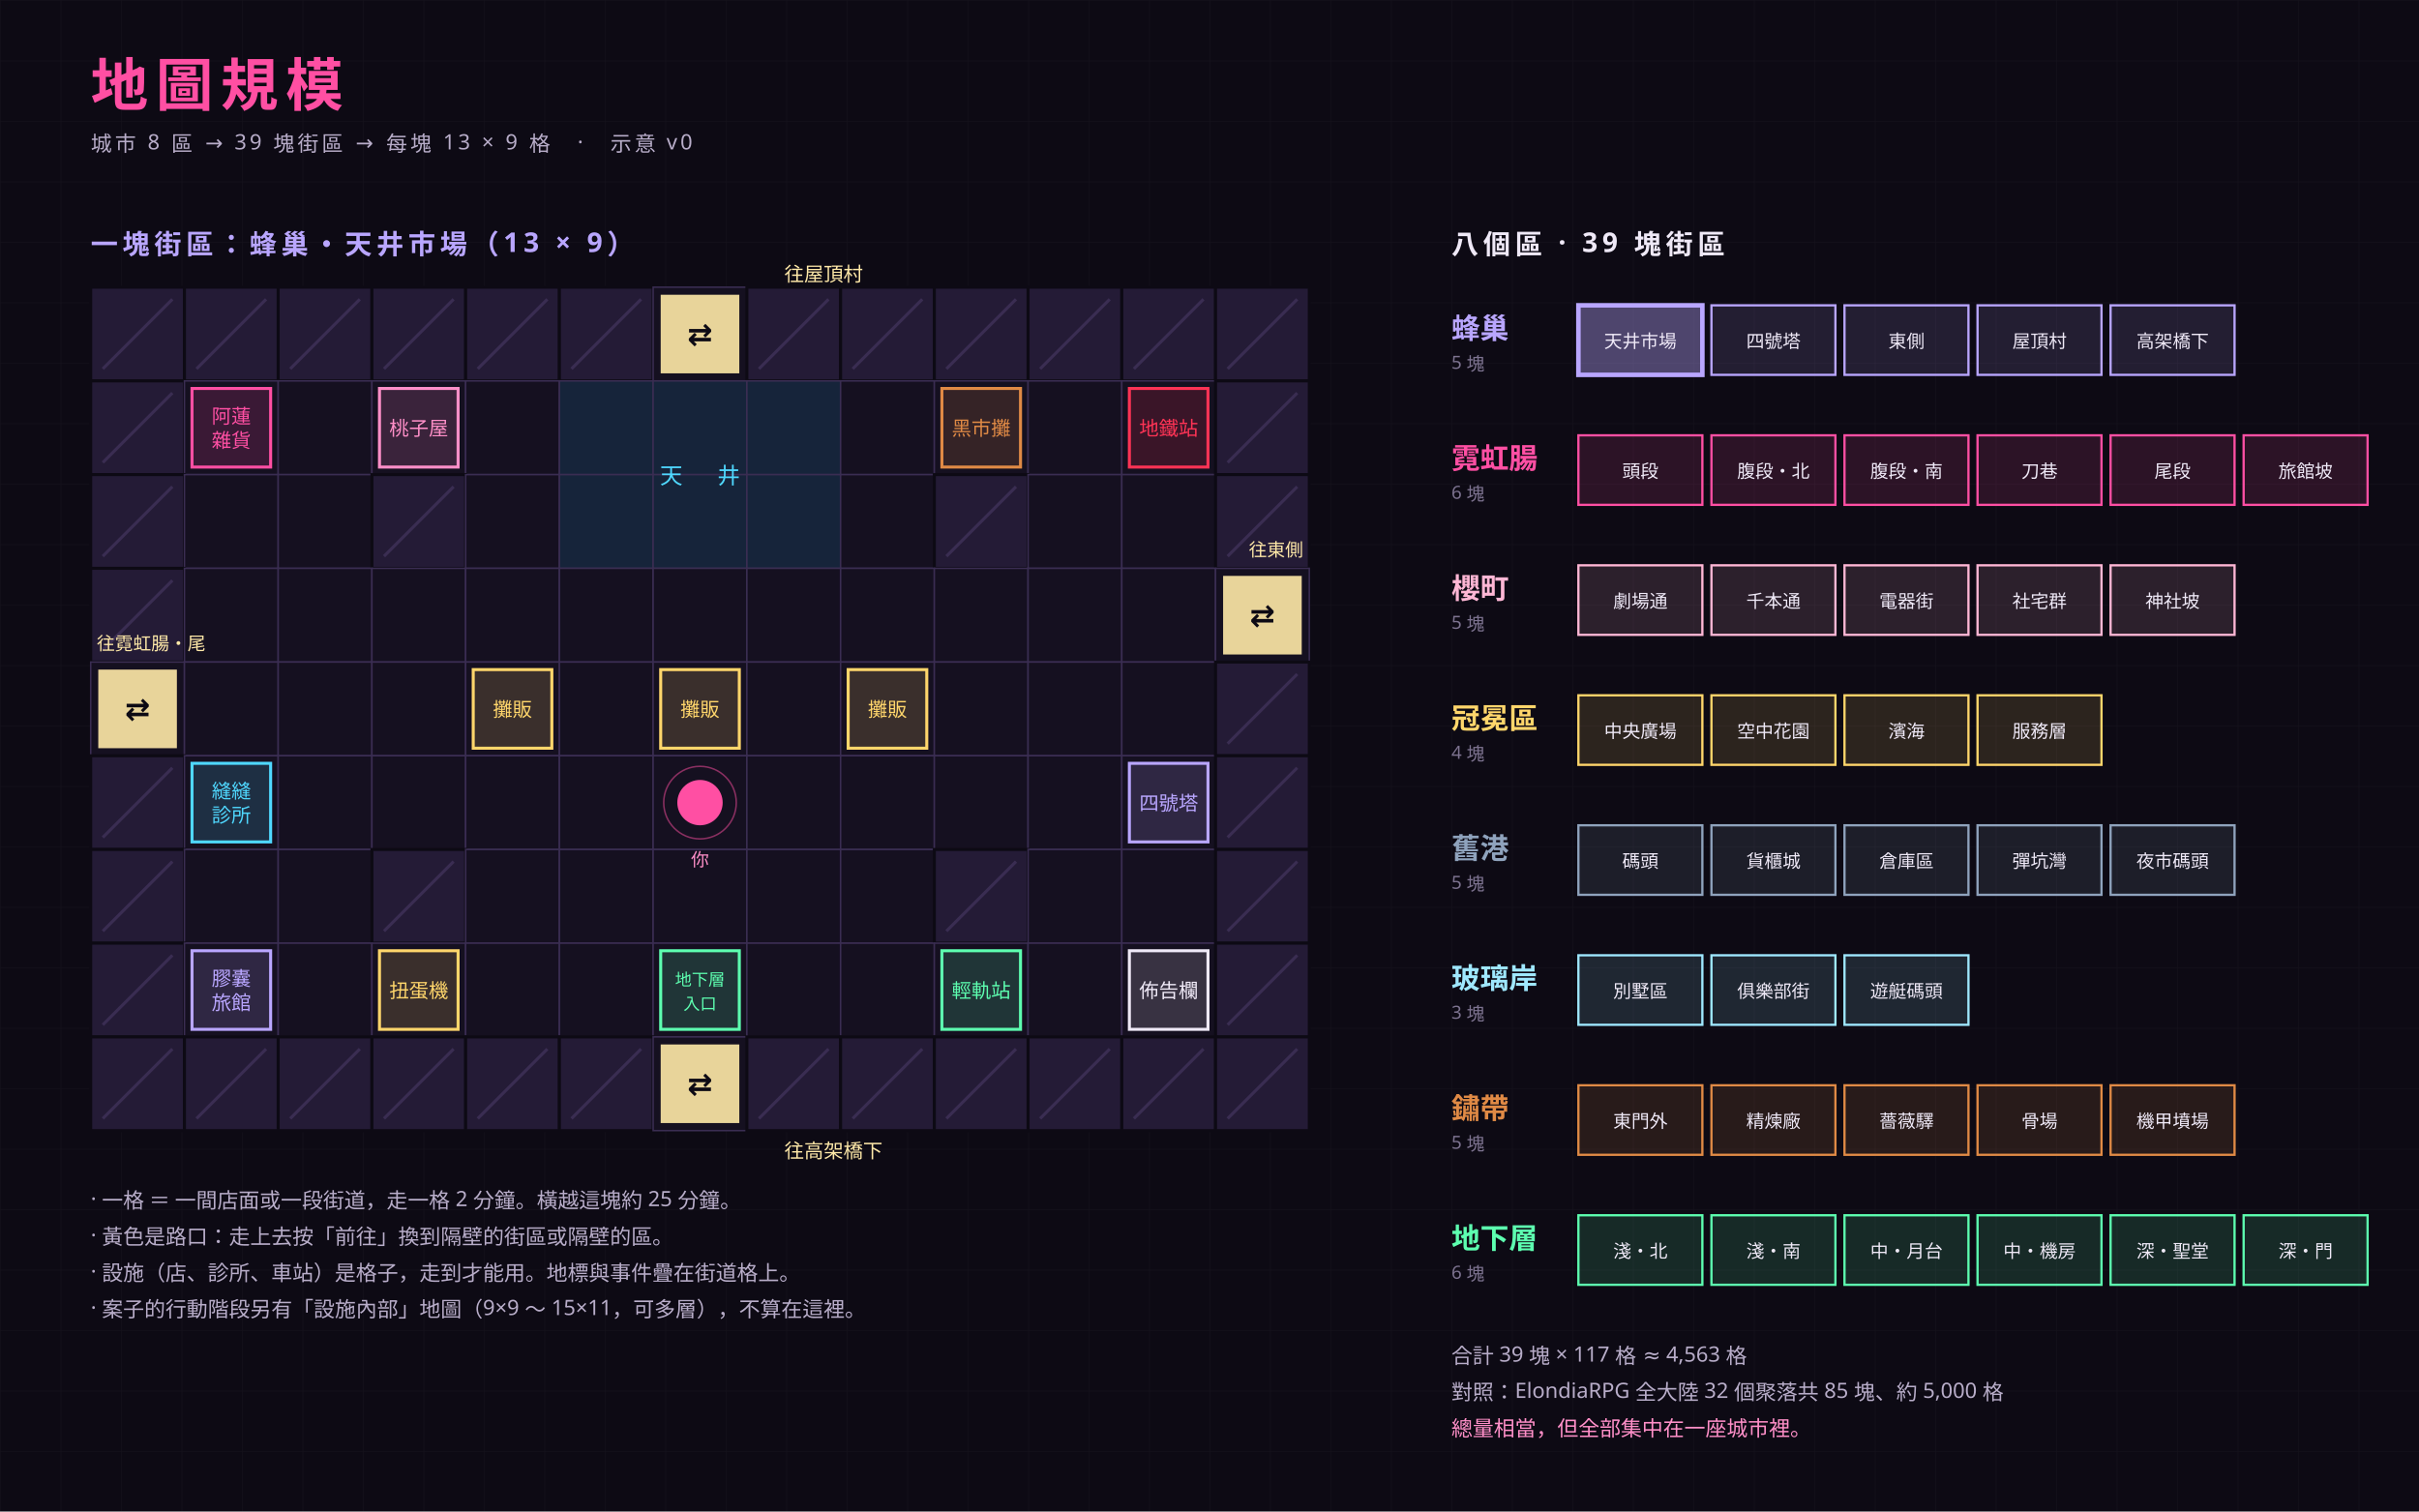
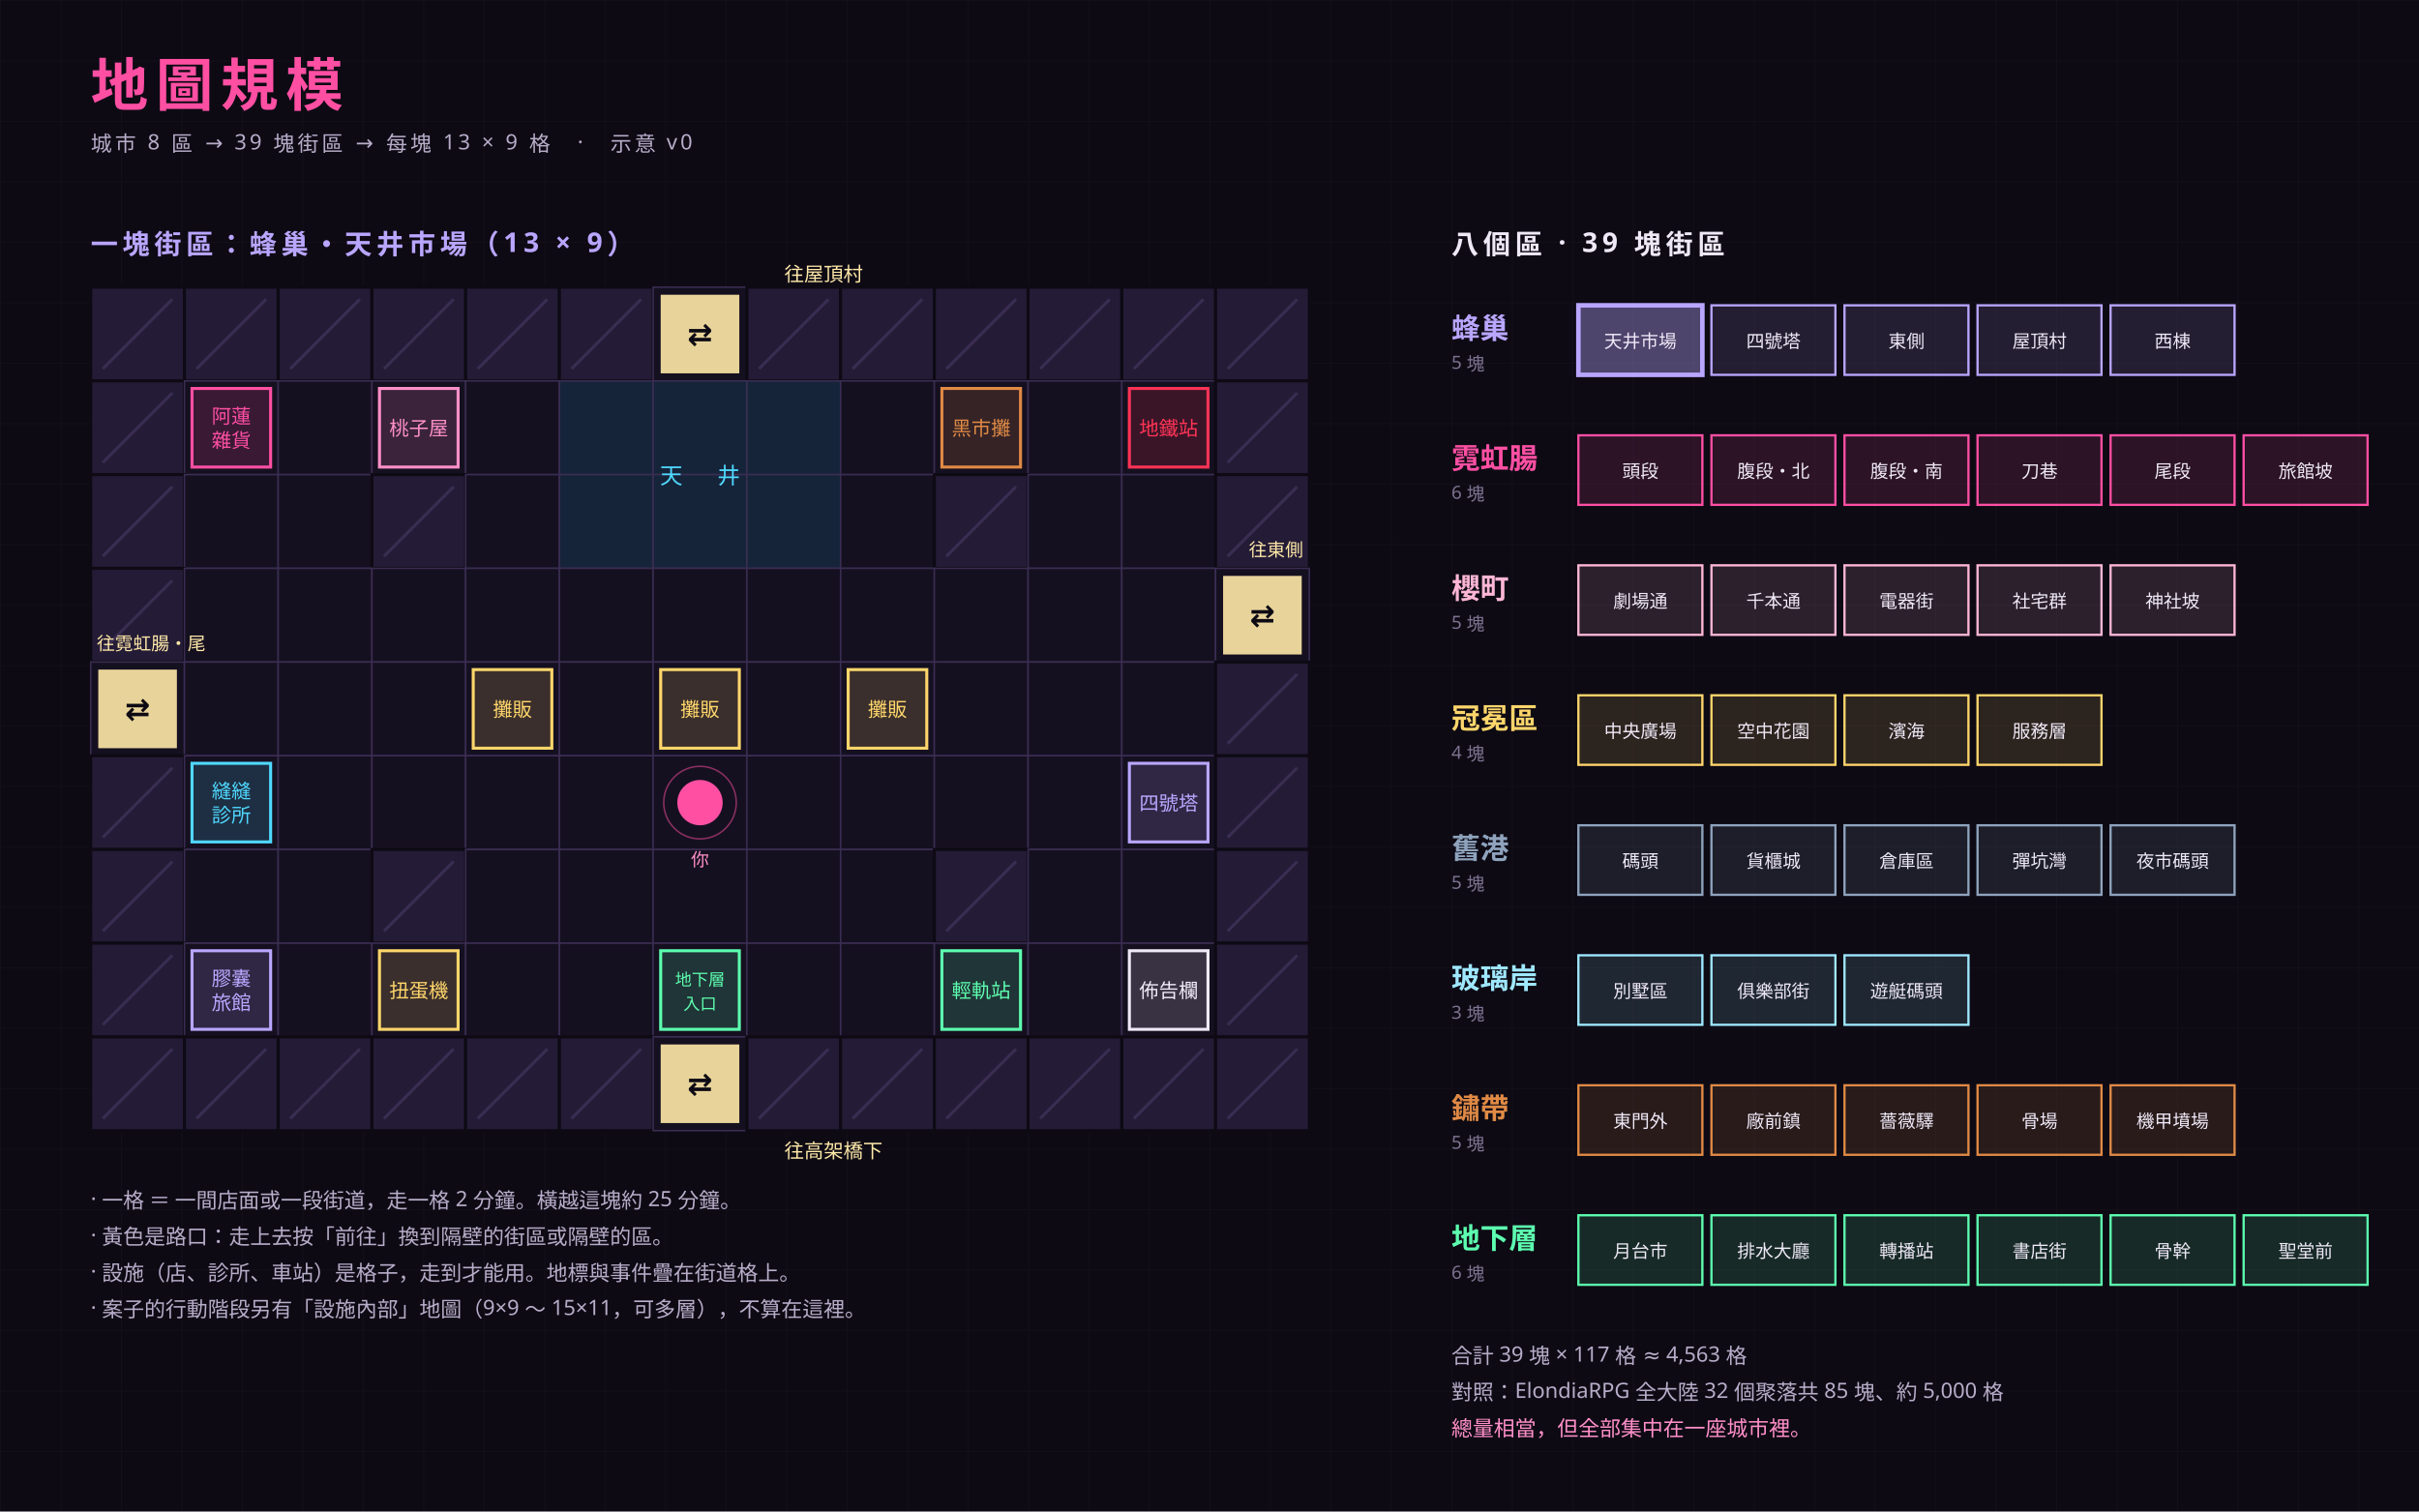
<svg xmlns="http://www.w3.org/2000/svg" viewBox="0 0 1600 1000" width="1600" height="1000" font-family="'Noto Sans TC','PingFang TC','Microsoft JhengHei','WenQuanYi Zen Hei',sans-serif">
  <rect width="1600" height="1000" fill="#0d0a14" />
  <defs>
    <pattern id="g" width="40" height="40" patternUnits="userSpaceOnUse">
      <path d="M40 0H0V40" fill="none" stroke="#fff" stroke-opacity=".03" />
    </pattern>
  </defs>
  <rect width="1600" height="1000" fill="url(#g)" />
  <text x="60" y="70" font-size="38" font-weight="900" fill="#ff4fa3" letter-spacing="5">地圖規模</text>
  <text x="60" y="100" font-size="14" fill="#b8adc9" letter-spacing="2">城市 8 區 → 39 塊街區 → 每塊 13 × 9 格　·　示意 v0</text>
  <text x="60" y="168" font-size="18" font-weight="700" fill="#b9a6ff" letter-spacing="3">一塊街區：蜂巢・天井市場（13 × 9）</text>
  <rect x="60" y="190" width="62" height="62" fill="#241b36" stroke="#0d0a14" stroke-width="2" />
  <path d="M68 244L114 198" stroke="#3a2d52" stroke-width="2" />
  <rect x="122" y="190" width="62" height="62" fill="#241b36" stroke="#0d0a14" stroke-width="2" />
  <path d="M130 244L176 198" stroke="#3a2d52" stroke-width="2" />
  <rect x="184" y="190" width="62" height="62" fill="#241b36" stroke="#0d0a14" stroke-width="2" />
  <path d="M192 244L238 198" stroke="#3a2d52" stroke-width="2" />
  <rect x="246" y="190" width="62" height="62" fill="#241b36" stroke="#0d0a14" stroke-width="2" />
  <path d="M254 244L300 198" stroke="#3a2d52" stroke-width="2" />
  <rect x="308" y="190" width="62" height="62" fill="#241b36" stroke="#0d0a14" stroke-width="2" />
  <path d="M316 244L362 198" stroke="#3a2d52" stroke-width="2" />
  <rect x="370" y="190" width="62" height="62" fill="#241b36" stroke="#0d0a14" stroke-width="2" />
  <path d="M378 244L424 198" stroke="#3a2d52" stroke-width="2" />
  <rect x="432" y="190" width="62" height="62" fill="#151020" stroke="#3a2d52" />
  <rect x="437" y="195" width="52" height="52" fill="#ffe9a8" fill-opacity=".9" />
  <text x="463.0" y="228.0" text-anchor="middle" font-size="20" font-weight="700" fill="#0d0a14">⇄</text>
  <rect x="494" y="190" width="62" height="62" fill="#241b36" stroke="#0d0a14" stroke-width="2" />
  <path d="M502 244L548 198" stroke="#3a2d52" stroke-width="2" />
  <rect x="556" y="190" width="62" height="62" fill="#241b36" stroke="#0d0a14" stroke-width="2" />
  <path d="M564 244L610 198" stroke="#3a2d52" stroke-width="2" />
  <rect x="618" y="190" width="62" height="62" fill="#241b36" stroke="#0d0a14" stroke-width="2" />
  <path d="M626 244L672 198" stroke="#3a2d52" stroke-width="2" />
  <rect x="680" y="190" width="62" height="62" fill="#241b36" stroke="#0d0a14" stroke-width="2" />
  <path d="M688 244L734 198" stroke="#3a2d52" stroke-width="2" />
  <rect x="742" y="190" width="62" height="62" fill="#241b36" stroke="#0d0a14" stroke-width="2" />
  <path d="M750 244L796 198" stroke="#3a2d52" stroke-width="2" />
  <rect x="804" y="190" width="62" height="62" fill="#241b36" stroke="#0d0a14" stroke-width="2" />
  <path d="M812 244L858 198" stroke="#3a2d52" stroke-width="2" />
  <rect x="60" y="252" width="62" height="62" fill="#241b36" stroke="#0d0a14" stroke-width="2" />
  <path d="M68 306L114 260" stroke="#3a2d52" stroke-width="2" />
  <rect x="122" y="252" width="62" height="62" fill="#151020" stroke="#3a2d52" />
  <rect x="127" y="257" width="52" height="52" fill="#ff4fa3" fill-opacity=".16" stroke="#ff4fa3" stroke-width="2" />
  <text x="153.0" y="280.0" text-anchor="middle" font-size="13" fill="#ff4fa3">阿蓮</text>
  <text x="153.0" y="296.0" text-anchor="middle" font-size="13" fill="#ff4fa3">雜貨</text>
  <rect x="184" y="252" width="62" height="62" fill="#151020" stroke="#3a2d52" />
  <rect x="246" y="252" width="62" height="62" fill="#151020" stroke="#3a2d52" />
  <rect x="251" y="257" width="52" height="52" fill="#ff8fc8" fill-opacity=".16" stroke="#ff8fc8" stroke-width="2" />
  <text x="277.0" y="288.0" text-anchor="middle" font-size="13" fill="#ff8fc8">桃子屋</text>
  <rect x="308" y="252" width="62" height="62" fill="#151020" stroke="#3a2d52" />
  <rect x="370" y="252" width="62" height="62" fill="#16243a" stroke="#3a2d52" />
  <rect x="432" y="252" width="62" height="62" fill="#16243a" stroke="#3a2d52" />
  <rect x="494" y="252" width="62" height="62" fill="#16243a" stroke="#3a2d52" />
  <rect x="556" y="252" width="62" height="62" fill="#151020" stroke="#3a2d52" />
  <rect x="618" y="252" width="62" height="62" fill="#151020" stroke="#3a2d52" />
  <rect x="623" y="257" width="52" height="52" fill="#e08a45" fill-opacity=".16" stroke="#e08a45" stroke-width="2" />
  <text x="649.0" y="288.0" text-anchor="middle" font-size="13" fill="#e08a45">黑市攤</text>
  <rect x="680" y="252" width="62" height="62" fill="#151020" stroke="#3a2d52" />
  <rect x="742" y="252" width="62" height="62" fill="#151020" stroke="#3a2d52" />
  <rect x="747" y="257" width="52" height="52" fill="#ff3355" fill-opacity=".16" stroke="#ff3355" stroke-width="2" />
  <text x="773.0" y="288.0" text-anchor="middle" font-size="13" fill="#ff3355">地鐵站</text>
  <rect x="804" y="252" width="62" height="62" fill="#241b36" stroke="#0d0a14" stroke-width="2" />
  <path d="M812 306L858 260" stroke="#3a2d52" stroke-width="2" />
  <rect x="60" y="314" width="62" height="62" fill="#241b36" stroke="#0d0a14" stroke-width="2" />
  <path d="M68 368L114 322" stroke="#3a2d52" stroke-width="2" />
  <rect x="122" y="314" width="62" height="62" fill="#151020" stroke="#3a2d52" />
  <rect x="184" y="314" width="62" height="62" fill="#151020" stroke="#3a2d52" />
  <rect x="246" y="314" width="62" height="62" fill="#241b36" stroke="#0d0a14" stroke-width="2" />
  <path d="M254 368L300 322" stroke="#3a2d52" stroke-width="2" />
  <rect x="308" y="314" width="62" height="62" fill="#151020" stroke="#3a2d52" />
  <rect x="370" y="314" width="62" height="62" fill="#16243a" stroke="#3a2d52" />
  <rect x="432" y="314" width="62" height="62" fill="#16243a" stroke="#3a2d52" />
  <rect x="494" y="314" width="62" height="62" fill="#16243a" stroke="#3a2d52" />
  <rect x="556" y="314" width="62" height="62" fill="#151020" stroke="#3a2d52" />
  <rect x="618" y="314" width="62" height="62" fill="#241b36" stroke="#0d0a14" stroke-width="2" />
  <path d="M626 368L672 322" stroke="#3a2d52" stroke-width="2" />
  <rect x="680" y="314" width="62" height="62" fill="#151020" stroke="#3a2d52" />
  <rect x="742" y="314" width="62" height="62" fill="#151020" stroke="#3a2d52" />
  <rect x="804" y="314" width="62" height="62" fill="#241b36" stroke="#0d0a14" stroke-width="2" />
  <path d="M812 368L858 322" stroke="#3a2d52" stroke-width="2" />
  <rect x="60" y="376" width="62" height="62" fill="#241b36" stroke="#0d0a14" stroke-width="2" />
  <path d="M68 430L114 384" stroke="#3a2d52" stroke-width="2" />
  <rect x="122" y="376" width="62" height="62" fill="#151020" stroke="#3a2d52" />
  <rect x="184" y="376" width="62" height="62" fill="#151020" stroke="#3a2d52" />
  <rect x="246" y="376" width="62" height="62" fill="#151020" stroke="#3a2d52" />
  <rect x="308" y="376" width="62" height="62" fill="#151020" stroke="#3a2d52" />
  <rect x="370" y="376" width="62" height="62" fill="#151020" stroke="#3a2d52" />
  <rect x="432" y="376" width="62" height="62" fill="#151020" stroke="#3a2d52" />
  <rect x="494" y="376" width="62" height="62" fill="#151020" stroke="#3a2d52" />
  <rect x="556" y="376" width="62" height="62" fill="#151020" stroke="#3a2d52" />
  <rect x="618" y="376" width="62" height="62" fill="#151020" stroke="#3a2d52" />
  <rect x="680" y="376" width="62" height="62" fill="#151020" stroke="#3a2d52" />
  <rect x="742" y="376" width="62" height="62" fill="#151020" stroke="#3a2d52" />
  <rect x="804" y="376" width="62" height="62" fill="#151020" stroke="#3a2d52" />
  <rect x="809" y="381" width="52" height="52" fill="#ffe9a8" fill-opacity=".9" />
  <text x="835.0" y="414.0" text-anchor="middle" font-size="20" font-weight="700" fill="#0d0a14">⇄</text>
  <rect x="60" y="438" width="62" height="62" fill="#151020" stroke="#3a2d52" />
  <rect x="65" y="443" width="52" height="52" fill="#ffe9a8" fill-opacity=".9" />
  <text x="91.0" y="476.0" text-anchor="middle" font-size="20" font-weight="700" fill="#0d0a14">⇄</text>
  <rect x="122" y="438" width="62" height="62" fill="#151020" stroke="#3a2d52" />
  <rect x="184" y="438" width="62" height="62" fill="#151020" stroke="#3a2d52" />
  <rect x="246" y="438" width="62" height="62" fill="#151020" stroke="#3a2d52" />
  <rect x="308" y="438" width="62" height="62" fill="#151020" stroke="#3a2d52" />
  <rect x="313" y="443" width="52" height="52" fill="#ffd66b" fill-opacity=".16" stroke="#ffd66b" stroke-width="2" />
  <text x="339.0" y="474.0" text-anchor="middle" font-size="13" fill="#ffd66b">攤販</text>
  <rect x="370" y="438" width="62" height="62" fill="#151020" stroke="#3a2d52" />
  <rect x="432" y="438" width="62" height="62" fill="#151020" stroke="#3a2d52" />
  <rect x="437" y="443" width="52" height="52" fill="#ffd66b" fill-opacity=".16" stroke="#ffd66b" stroke-width="2" />
  <text x="463.0" y="474.0" text-anchor="middle" font-size="13" fill="#ffd66b">攤販</text>
  <rect x="494" y="438" width="62" height="62" fill="#151020" stroke="#3a2d52" />
  <rect x="556" y="438" width="62" height="62" fill="#151020" stroke="#3a2d52" />
  <rect x="561" y="443" width="52" height="52" fill="#ffd66b" fill-opacity=".16" stroke="#ffd66b" stroke-width="2" />
  <text x="587.0" y="474.0" text-anchor="middle" font-size="13" fill="#ffd66b">攤販</text>
  <rect x="618" y="438" width="62" height="62" fill="#151020" stroke="#3a2d52" />
  <rect x="680" y="438" width="62" height="62" fill="#151020" stroke="#3a2d52" />
  <rect x="742" y="438" width="62" height="62" fill="#151020" stroke="#3a2d52" />
  <rect x="804" y="438" width="62" height="62" fill="#241b36" stroke="#0d0a14" stroke-width="2" />
  <path d="M812 492L858 446" stroke="#3a2d52" stroke-width="2" />
  <rect x="60" y="500" width="62" height="62" fill="#241b36" stroke="#0d0a14" stroke-width="2" />
  <path d="M68 554L114 508" stroke="#3a2d52" stroke-width="2" />
  <rect x="122" y="500" width="62" height="62" fill="#151020" stroke="#3a2d52" />
  <rect x="127" y="505" width="52" height="52" fill="#4fd8ff" fill-opacity=".16" stroke="#4fd8ff" stroke-width="2" />
  <text x="153.0" y="528.0" text-anchor="middle" font-size="13" fill="#4fd8ff">縫縫</text>
  <text x="153.0" y="544.0" text-anchor="middle" font-size="13" fill="#4fd8ff">診所</text>
  <rect x="184" y="500" width="62" height="62" fill="#151020" stroke="#3a2d52" />
  <rect x="246" y="500" width="62" height="62" fill="#151020" stroke="#3a2d52" />
  <rect x="308" y="500" width="62" height="62" fill="#151020" stroke="#3a2d52" />
  <rect x="370" y="500" width="62" height="62" fill="#151020" stroke="#3a2d52" />
  <rect x="432" y="500" width="62" height="62" fill="#151020" stroke="#3a2d52" />
  <rect x="494" y="500" width="62" height="62" fill="#151020" stroke="#3a2d52" />
  <rect x="556" y="500" width="62" height="62" fill="#151020" stroke="#3a2d52" />
  <rect x="618" y="500" width="62" height="62" fill="#151020" stroke="#3a2d52" />
  <rect x="680" y="500" width="62" height="62" fill="#151020" stroke="#3a2d52" />
  <rect x="742" y="500" width="62" height="62" fill="#151020" stroke="#3a2d52" />
  <rect x="747" y="505" width="52" height="52" fill="#b9a6ff" fill-opacity=".16" stroke="#b9a6ff" stroke-width="2" />
  <text x="773.0" y="536.0" text-anchor="middle" font-size="13" fill="#b9a6ff">四號塔</text>
  <rect x="804" y="500" width="62" height="62" fill="#241b36" stroke="#0d0a14" stroke-width="2" />
  <path d="M812 554L858 508" stroke="#3a2d52" stroke-width="2" />
  <rect x="60" y="562" width="62" height="62" fill="#241b36" stroke="#0d0a14" stroke-width="2" />
  <path d="M68 616L114 570" stroke="#3a2d52" stroke-width="2" />
  <rect x="122" y="562" width="62" height="62" fill="#151020" stroke="#3a2d52" />
  <rect x="184" y="562" width="62" height="62" fill="#151020" stroke="#3a2d52" />
  <rect x="246" y="562" width="62" height="62" fill="#241b36" stroke="#0d0a14" stroke-width="2" />
  <path d="M254 616L300 570" stroke="#3a2d52" stroke-width="2" />
  <rect x="308" y="562" width="62" height="62" fill="#151020" stroke="#3a2d52" />
  <rect x="370" y="562" width="62" height="62" fill="#151020" stroke="#3a2d52" />
  <rect x="432" y="562" width="62" height="62" fill="#151020" stroke="#3a2d52" />
  <rect x="494" y="562" width="62" height="62" fill="#151020" stroke="#3a2d52" />
  <rect x="556" y="562" width="62" height="62" fill="#151020" stroke="#3a2d52" />
  <rect x="618" y="562" width="62" height="62" fill="#241b36" stroke="#0d0a14" stroke-width="2" />
  <path d="M626 616L672 570" stroke="#3a2d52" stroke-width="2" />
  <rect x="680" y="562" width="62" height="62" fill="#151020" stroke="#3a2d52" />
  <rect x="742" y="562" width="62" height="62" fill="#151020" stroke="#3a2d52" />
  <rect x="804" y="562" width="62" height="62" fill="#241b36" stroke="#0d0a14" stroke-width="2" />
  <path d="M812 616L858 570" stroke="#3a2d52" stroke-width="2" />
  <rect x="60" y="624" width="62" height="62" fill="#241b36" stroke="#0d0a14" stroke-width="2" />
  <path d="M68 678L114 632" stroke="#3a2d52" stroke-width="2" />
  <rect x="122" y="624" width="62" height="62" fill="#151020" stroke="#3a2d52" />
  <rect x="127" y="629" width="52" height="52" fill="#b9a6ff" fill-opacity=".16" stroke="#b9a6ff" stroke-width="2" />
  <text x="153.0" y="652.0" text-anchor="middle" font-size="13" fill="#b9a6ff">膠囊</text>
  <text x="153.0" y="668.0" text-anchor="middle" font-size="13" fill="#b9a6ff">旅館</text>
  <rect x="184" y="624" width="62" height="62" fill="#151020" stroke="#3a2d52" />
  <rect x="246" y="624" width="62" height="62" fill="#151020" stroke="#3a2d52" />
  <rect x="251" y="629" width="52" height="52" fill="#ffd66b" fill-opacity=".16" stroke="#ffd66b" stroke-width="2" />
  <text x="277.0" y="660.0" text-anchor="middle" font-size="13" fill="#ffd66b">扭蛋機</text>
  <rect x="308" y="624" width="62" height="62" fill="#151020" stroke="#3a2d52" />
  <rect x="370" y="624" width="62" height="62" fill="#151020" stroke="#3a2d52" />
  <rect x="432" y="624" width="62" height="62" fill="#151020" stroke="#3a2d52" />
  <rect x="437" y="629" width="52" height="52" fill="#5dffb0" fill-opacity=".16" stroke="#5dffb0" stroke-width="2" />
  <text x="463.0" y="652.0" text-anchor="middle" font-size="11" fill="#5dffb0">地下層</text>
  <text x="463.0" y="668.0" text-anchor="middle" font-size="11" fill="#5dffb0">入口</text>
  <rect x="494" y="624" width="62" height="62" fill="#151020" stroke="#3a2d52" />
  <rect x="556" y="624" width="62" height="62" fill="#151020" stroke="#3a2d52" />
  <rect x="618" y="624" width="62" height="62" fill="#151020" stroke="#3a2d52" />
  <rect x="623" y="629" width="52" height="52" fill="#5dffb0" fill-opacity=".16" stroke="#5dffb0" stroke-width="2" />
  <text x="649.0" y="660.0" text-anchor="middle" font-size="13" fill="#5dffb0">輕軌站</text>
  <rect x="680" y="624" width="62" height="62" fill="#151020" stroke="#3a2d52" />
  <rect x="742" y="624" width="62" height="62" fill="#151020" stroke="#3a2d52" />
  <rect x="747" y="629" width="52" height="52" fill="#efe9f7" fill-opacity=".16" stroke="#efe9f7" stroke-width="2" />
  <text x="773.0" y="660.0" text-anchor="middle" font-size="13" fill="#efe9f7">佈告欄</text>
  <rect x="804" y="624" width="62" height="62" fill="#241b36" stroke="#0d0a14" stroke-width="2" />
  <path d="M812 678L858 632" stroke="#3a2d52" stroke-width="2" />
  <rect x="60" y="686" width="62" height="62" fill="#241b36" stroke="#0d0a14" stroke-width="2" />
  <path d="M68 740L114 694" stroke="#3a2d52" stroke-width="2" />
  <rect x="122" y="686" width="62" height="62" fill="#241b36" stroke="#0d0a14" stroke-width="2" />
  <path d="M130 740L176 694" stroke="#3a2d52" stroke-width="2" />
  <rect x="184" y="686" width="62" height="62" fill="#241b36" stroke="#0d0a14" stroke-width="2" />
  <path d="M192 740L238 694" stroke="#3a2d52" stroke-width="2" />
  <rect x="246" y="686" width="62" height="62" fill="#241b36" stroke="#0d0a14" stroke-width="2" />
  <path d="M254 740L300 694" stroke="#3a2d52" stroke-width="2" />
  <rect x="308" y="686" width="62" height="62" fill="#241b36" stroke="#0d0a14" stroke-width="2" />
  <path d="M316 740L362 694" stroke="#3a2d52" stroke-width="2" />
  <rect x="370" y="686" width="62" height="62" fill="#241b36" stroke="#0d0a14" stroke-width="2" />
  <path d="M378 740L424 694" stroke="#3a2d52" stroke-width="2" />
  <rect x="432" y="686" width="62" height="62" fill="#151020" stroke="#3a2d52" />
  <rect x="437" y="691" width="52" height="52" fill="#ffe9a8" fill-opacity=".9" />
  <text x="463.0" y="724.0" text-anchor="middle" font-size="20" font-weight="700" fill="#0d0a14">⇄</text>
  <rect x="494" y="686" width="62" height="62" fill="#241b36" stroke="#0d0a14" stroke-width="2" />
  <path d="M502 740L548 694" stroke="#3a2d52" stroke-width="2" />
  <rect x="556" y="686" width="62" height="62" fill="#241b36" stroke="#0d0a14" stroke-width="2" />
  <path d="M564 740L610 694" stroke="#3a2d52" stroke-width="2" />
  <rect x="618" y="686" width="62" height="62" fill="#241b36" stroke="#0d0a14" stroke-width="2" />
  <path d="M626 740L672 694" stroke="#3a2d52" stroke-width="2" />
  <rect x="680" y="686" width="62" height="62" fill="#241b36" stroke="#0d0a14" stroke-width="2" />
  <path d="M688 740L734 694" stroke="#3a2d52" stroke-width="2" />
  <rect x="742" y="686" width="62" height="62" fill="#241b36" stroke="#0d0a14" stroke-width="2" />
  <path d="M750 740L796 694" stroke="#3a2d52" stroke-width="2" />
  <rect x="804" y="686" width="62" height="62" fill="#241b36" stroke="#0d0a14" stroke-width="2" />
  <path d="M812 740L858 694" stroke="#3a2d52" stroke-width="2" />
  <text x="463.0" y="320" text-anchor="middle" font-size="15" fill="#4fd8ff" letter-spacing="4">天　井</text>
  <circle cx="463.0" cy="531.0" r="15" fill="#ff4fa3" />
  <circle cx="463.0" cy="531.0" r="24" fill="none" stroke="#ff4fa3" stroke-opacity=".5" />
  <text x="463.0" y="573.0" text-anchor="middle" font-size="12" fill="#ff8fc8">你</text>
  <text x="518.8" y="186" font-size="13" fill="#ffe9a8">往屋頂村</text>
  <text x="518.8" y="766" font-size="13" fill="#ffe9a8">往高架橋下</text>
  <text x="64" y="430" font-size="12" fill="#ffe9a8">往霓虹腸・尾</text>
  <text x="862" y="368" text-anchor="end" font-size="12" fill="#ffe9a8">往東側</text>
  <text x="60" y="798" font-size="14" fill="#b8adc9">· 一格 ＝ 一間店面或一段街道，走一格 2 分鐘。橫越這塊約 25 分鐘。</text>
  <text x="60" y="822" font-size="14" fill="#b8adc9">· 黃色是路口：走上去按「前往」換到隔壁的街區或隔壁的區。</text>
  <text x="60" y="846" font-size="14" fill="#b8adc9">· 設施（店、診所、車站）是格子，走到才能用。地標與事件疊在街道格上。</text>
  <text x="60" y="870" font-size="14" fill="#b8adc9">· 案子的行動階段另有「設施內部」地圖（9×9 ～ 15×11，可多層），不算在這裡。</text>
  <text x="960" y="168" font-size="18" font-weight="700" fill="#efe9f7" letter-spacing="3">八個區 · 39 塊街區</text>
  <text x="960" y="224" font-size="19" font-weight="700" fill="#b9a6ff">蜂巢</text>
  <text x="960" y="244" font-size="12" fill="#7d7390">5 塊</text>
  <rect x="1044" y="202" width="82" height="46" fill="#b9a6ff" fill-opacity="0.38" stroke="#b9a6ff" stroke-width="3" />
  <text x="1085.0" y="230.0" text-anchor="middle" font-size="12" fill="#efe9f7">天井市場</text>
  <rect x="1132" y="202" width="82" height="46" fill="#b9a6ff" fill-opacity="0.13" stroke="#b9a6ff" stroke-width="1.5" />
  <text x="1173.0" y="230.0" text-anchor="middle" font-size="12" fill="#efe9f7">四號塔</text>
  <rect x="1220" y="202" width="82" height="46" fill="#b9a6ff" fill-opacity="0.13" stroke="#b9a6ff" stroke-width="1.5" />
  <text x="1261.0" y="230.0" text-anchor="middle" font-size="12" fill="#efe9f7">東側</text>
  <rect x="1308" y="202" width="82" height="46" fill="#b9a6ff" fill-opacity="0.13" stroke="#b9a6ff" stroke-width="1.5" />
  <text x="1349.0" y="230.0" text-anchor="middle" font-size="12" fill="#efe9f7">屋頂村</text>
  <rect x="1396" y="202" width="82" height="46" fill="#b9a6ff" fill-opacity="0.13" stroke="#b9a6ff" stroke-width="1.5" />
-   <text x="1437.0" y="230.0" text-anchor="middle" font-size="12" fill="#efe9f7">高架橋下</text>
+   <text x="1437.0" y="230.0" text-anchor="middle" font-size="12" fill="#efe9f7">西棟</text>
  <text x="960" y="310" font-size="19" font-weight="700" fill="#ff4fa3">霓虹腸</text>
  <text x="960" y="330" font-size="12" fill="#7d7390">6 塊</text>
  <rect x="1044" y="288" width="82" height="46" fill="#ff4fa3" fill-opacity="0.13" stroke="#ff4fa3" stroke-width="1.5" />
  <text x="1085.0" y="316.0" text-anchor="middle" font-size="12" fill="#efe9f7">頭段</text>
  <rect x="1132" y="288" width="82" height="46" fill="#ff4fa3" fill-opacity="0.13" stroke="#ff4fa3" stroke-width="1.5" />
  <text x="1173.0" y="316.0" text-anchor="middle" font-size="12" fill="#efe9f7">腹段・北</text>
  <rect x="1220" y="288" width="82" height="46" fill="#ff4fa3" fill-opacity="0.13" stroke="#ff4fa3" stroke-width="1.5" />
  <text x="1261.0" y="316.0" text-anchor="middle" font-size="12" fill="#efe9f7">腹段・南</text>
  <rect x="1308" y="288" width="82" height="46" fill="#ff4fa3" fill-opacity="0.13" stroke="#ff4fa3" stroke-width="1.5" />
  <text x="1349.0" y="316.0" text-anchor="middle" font-size="12" fill="#efe9f7">刀巷</text>
  <rect x="1396" y="288" width="82" height="46" fill="#ff4fa3" fill-opacity="0.13" stroke="#ff4fa3" stroke-width="1.5" />
  <text x="1437.0" y="316.0" text-anchor="middle" font-size="12" fill="#efe9f7">尾段</text>
  <rect x="1484" y="288" width="82" height="46" fill="#ff4fa3" fill-opacity="0.13" stroke="#ff4fa3" stroke-width="1.5" />
  <text x="1525.0" y="316.0" text-anchor="middle" font-size="12" fill="#efe9f7">旅館坡</text>
  <text x="960" y="396" font-size="19" font-weight="700" fill="#ffb7d5">櫻町</text>
  <text x="960" y="416" font-size="12" fill="#7d7390">5 塊</text>
  <rect x="1044" y="374" width="82" height="46" fill="#ffb7d5" fill-opacity="0.13" stroke="#ffb7d5" stroke-width="1.5" />
  <text x="1085.0" y="402.0" text-anchor="middle" font-size="12" fill="#efe9f7">劇場通</text>
  <rect x="1132" y="374" width="82" height="46" fill="#ffb7d5" fill-opacity="0.13" stroke="#ffb7d5" stroke-width="1.5" />
  <text x="1173.0" y="402.0" text-anchor="middle" font-size="12" fill="#efe9f7">千本通</text>
  <rect x="1220" y="374" width="82" height="46" fill="#ffb7d5" fill-opacity="0.13" stroke="#ffb7d5" stroke-width="1.5" />
  <text x="1261.0" y="402.0" text-anchor="middle" font-size="12" fill="#efe9f7">電器街</text>
  <rect x="1308" y="374" width="82" height="46" fill="#ffb7d5" fill-opacity="0.13" stroke="#ffb7d5" stroke-width="1.5" />
  <text x="1349.0" y="402.0" text-anchor="middle" font-size="12" fill="#efe9f7">社宅群</text>
  <rect x="1396" y="374" width="82" height="46" fill="#ffb7d5" fill-opacity="0.13" stroke="#ffb7d5" stroke-width="1.5" />
  <text x="1437.0" y="402.0" text-anchor="middle" font-size="12" fill="#efe9f7">神社坡</text>
  <text x="960" y="482" font-size="19" font-weight="700" fill="#ffd66b">冠冕區</text>
  <text x="960" y="502" font-size="12" fill="#7d7390">4 塊</text>
  <rect x="1044" y="460" width="82" height="46" fill="#ffd66b" fill-opacity="0.13" stroke="#ffd66b" stroke-width="1.5" />
  <text x="1085.0" y="488.0" text-anchor="middle" font-size="12" fill="#efe9f7">中央廣場</text>
  <rect x="1132" y="460" width="82" height="46" fill="#ffd66b" fill-opacity="0.13" stroke="#ffd66b" stroke-width="1.5" />
  <text x="1173.0" y="488.0" text-anchor="middle" font-size="12" fill="#efe9f7">空中花園</text>
  <rect x="1220" y="460" width="82" height="46" fill="#ffd66b" fill-opacity="0.13" stroke="#ffd66b" stroke-width="1.5" />
  <text x="1261.0" y="488.0" text-anchor="middle" font-size="12" fill="#efe9f7">濱海</text>
  <rect x="1308" y="460" width="82" height="46" fill="#ffd66b" fill-opacity="0.13" stroke="#ffd66b" stroke-width="1.5" />
  <text x="1349.0" y="488.0" text-anchor="middle" font-size="12" fill="#efe9f7">服務層</text>
  <text x="960" y="568" font-size="19" font-weight="700" fill="#8fa3bd">舊港</text>
  <text x="960" y="588" font-size="12" fill="#7d7390">5 塊</text>
  <rect x="1044" y="546" width="82" height="46" fill="#8fa3bd" fill-opacity="0.13" stroke="#8fa3bd" stroke-width="1.5" />
  <text x="1085.0" y="574.0" text-anchor="middle" font-size="12" fill="#efe9f7">碼頭</text>
  <rect x="1132" y="546" width="82" height="46" fill="#8fa3bd" fill-opacity="0.13" stroke="#8fa3bd" stroke-width="1.5" />
  <text x="1173.0" y="574.0" text-anchor="middle" font-size="12" fill="#efe9f7">貨櫃城</text>
  <rect x="1220" y="546" width="82" height="46" fill="#8fa3bd" fill-opacity="0.13" stroke="#8fa3bd" stroke-width="1.5" />
  <text x="1261.0" y="574.0" text-anchor="middle" font-size="12" fill="#efe9f7">倉庫區</text>
  <rect x="1308" y="546" width="82" height="46" fill="#8fa3bd" fill-opacity="0.13" stroke="#8fa3bd" stroke-width="1.5" />
  <text x="1349.0" y="574.0" text-anchor="middle" font-size="12" fill="#efe9f7">彈坑灣</text>
  <rect x="1396" y="546" width="82" height="46" fill="#8fa3bd" fill-opacity="0.13" stroke="#8fa3bd" stroke-width="1.5" />
  <text x="1437.0" y="574.0" text-anchor="middle" font-size="12" fill="#efe9f7">夜市碼頭</text>
  <text x="960" y="654" font-size="19" font-weight="700" fill="#9fe8ff">玻璃岸</text>
  <text x="960" y="674" font-size="12" fill="#7d7390">3 塊</text>
  <rect x="1044" y="632" width="82" height="46" fill="#9fe8ff" fill-opacity="0.13" stroke="#9fe8ff" stroke-width="1.5" />
  <text x="1085.0" y="660.0" text-anchor="middle" font-size="12" fill="#efe9f7">別墅區</text>
  <rect x="1132" y="632" width="82" height="46" fill="#9fe8ff" fill-opacity="0.13" stroke="#9fe8ff" stroke-width="1.5" />
  <text x="1173.0" y="660.0" text-anchor="middle" font-size="12" fill="#efe9f7">俱樂部街</text>
  <rect x="1220" y="632" width="82" height="46" fill="#9fe8ff" fill-opacity="0.13" stroke="#9fe8ff" stroke-width="1.5" />
  <text x="1261.0" y="660.0" text-anchor="middle" font-size="12" fill="#efe9f7">遊艇碼頭</text>
  <text x="960" y="740" font-size="19" font-weight="700" fill="#e08a45">鏽帶</text>
  <text x="960" y="760" font-size="12" fill="#7d7390">5 塊</text>
  <rect x="1044" y="718" width="82" height="46" fill="#e08a45" fill-opacity="0.13" stroke="#e08a45" stroke-width="1.5" />
  <text x="1085.0" y="746.0" text-anchor="middle" font-size="12" fill="#efe9f7">東門外</text>
  <rect x="1132" y="718" width="82" height="46" fill="#e08a45" fill-opacity="0.13" stroke="#e08a45" stroke-width="1.5" />
-   <text x="1173.0" y="746.0" text-anchor="middle" font-size="12" fill="#efe9f7">精煉廠</text>
+   <text x="1173.0" y="746.0" text-anchor="middle" font-size="12" fill="#efe9f7">廠前鎮</text>
  <rect x="1220" y="718" width="82" height="46" fill="#e08a45" fill-opacity="0.13" stroke="#e08a45" stroke-width="1.5" />
  <text x="1261.0" y="746.0" text-anchor="middle" font-size="12" fill="#efe9f7">薔薇驛</text>
  <rect x="1308" y="718" width="82" height="46" fill="#e08a45" fill-opacity="0.13" stroke="#e08a45" stroke-width="1.5" />
  <text x="1349.0" y="746.0" text-anchor="middle" font-size="12" fill="#efe9f7">骨場</text>
  <rect x="1396" y="718" width="82" height="46" fill="#e08a45" fill-opacity="0.13" stroke="#e08a45" stroke-width="1.5" />
  <text x="1437.0" y="746.0" text-anchor="middle" font-size="12" fill="#efe9f7">機甲墳場</text>
  <text x="960" y="826" font-size="19" font-weight="700" fill="#5dffb0">地下層</text>
  <text x="960" y="846" font-size="12" fill="#7d7390">6 塊</text>
  <rect x="1044" y="804" width="82" height="46" fill="#5dffb0" fill-opacity="0.13" stroke="#5dffb0" stroke-width="1.5" />
-   <text x="1085.0" y="832.0" text-anchor="middle" font-size="12" fill="#efe9f7">淺・北</text>
+   <text x="1085.0" y="832.0" text-anchor="middle" font-size="12" fill="#efe9f7">月台市</text>
  <rect x="1132" y="804" width="82" height="46" fill="#5dffb0" fill-opacity="0.13" stroke="#5dffb0" stroke-width="1.5" />
-   <text x="1173.0" y="832.0" text-anchor="middle" font-size="12" fill="#efe9f7">淺・南</text>
+   <text x="1173.0" y="832.0" text-anchor="middle" font-size="12" fill="#efe9f7">排水大廳</text>
  <rect x="1220" y="804" width="82" height="46" fill="#5dffb0" fill-opacity="0.13" stroke="#5dffb0" stroke-width="1.5" />
-   <text x="1261.0" y="832.0" text-anchor="middle" font-size="12" fill="#efe9f7">中・月台</text>
+   <text x="1261.0" y="832.0" text-anchor="middle" font-size="12" fill="#efe9f7">轉播站</text>
  <rect x="1308" y="804" width="82" height="46" fill="#5dffb0" fill-opacity="0.13" stroke="#5dffb0" stroke-width="1.5" />
-   <text x="1349.0" y="832.0" text-anchor="middle" font-size="12" fill="#efe9f7">中・機房</text>
+   <text x="1349.0" y="832.0" text-anchor="middle" font-size="12" fill="#efe9f7">書店街</text>
  <rect x="1396" y="804" width="82" height="46" fill="#5dffb0" fill-opacity="0.13" stroke="#5dffb0" stroke-width="1.5" />
-   <text x="1437.0" y="832.0" text-anchor="middle" font-size="12" fill="#efe9f7">深・聖堂</text>
+   <text x="1437.0" y="832.0" text-anchor="middle" font-size="12" fill="#efe9f7">骨幹</text>
  <rect x="1484" y="804" width="82" height="46" fill="#5dffb0" fill-opacity="0.13" stroke="#5dffb0" stroke-width="1.5" />
-   <text x="1525.0" y="832.0" text-anchor="middle" font-size="12" fill="#efe9f7">深・門</text>
+   <text x="1525.0" y="832.0" text-anchor="middle" font-size="12" fill="#efe9f7">聖堂前</text>
  <text x="960" y="902" font-size="14" fill="#b8adc9">合計 39 塊 × 117 格 ≈ 4,563 格</text>
  <text x="960" y="926" font-size="14" fill="#b8adc9">對照：ElondiaRPG 全大陸 32 個聚落共 85 塊、約 5,000 格</text>
  <text x="960" y="950" font-size="14" fill="#ff8fc8">總量相當，但全部集中在一座城市裡。</text>
</svg>
